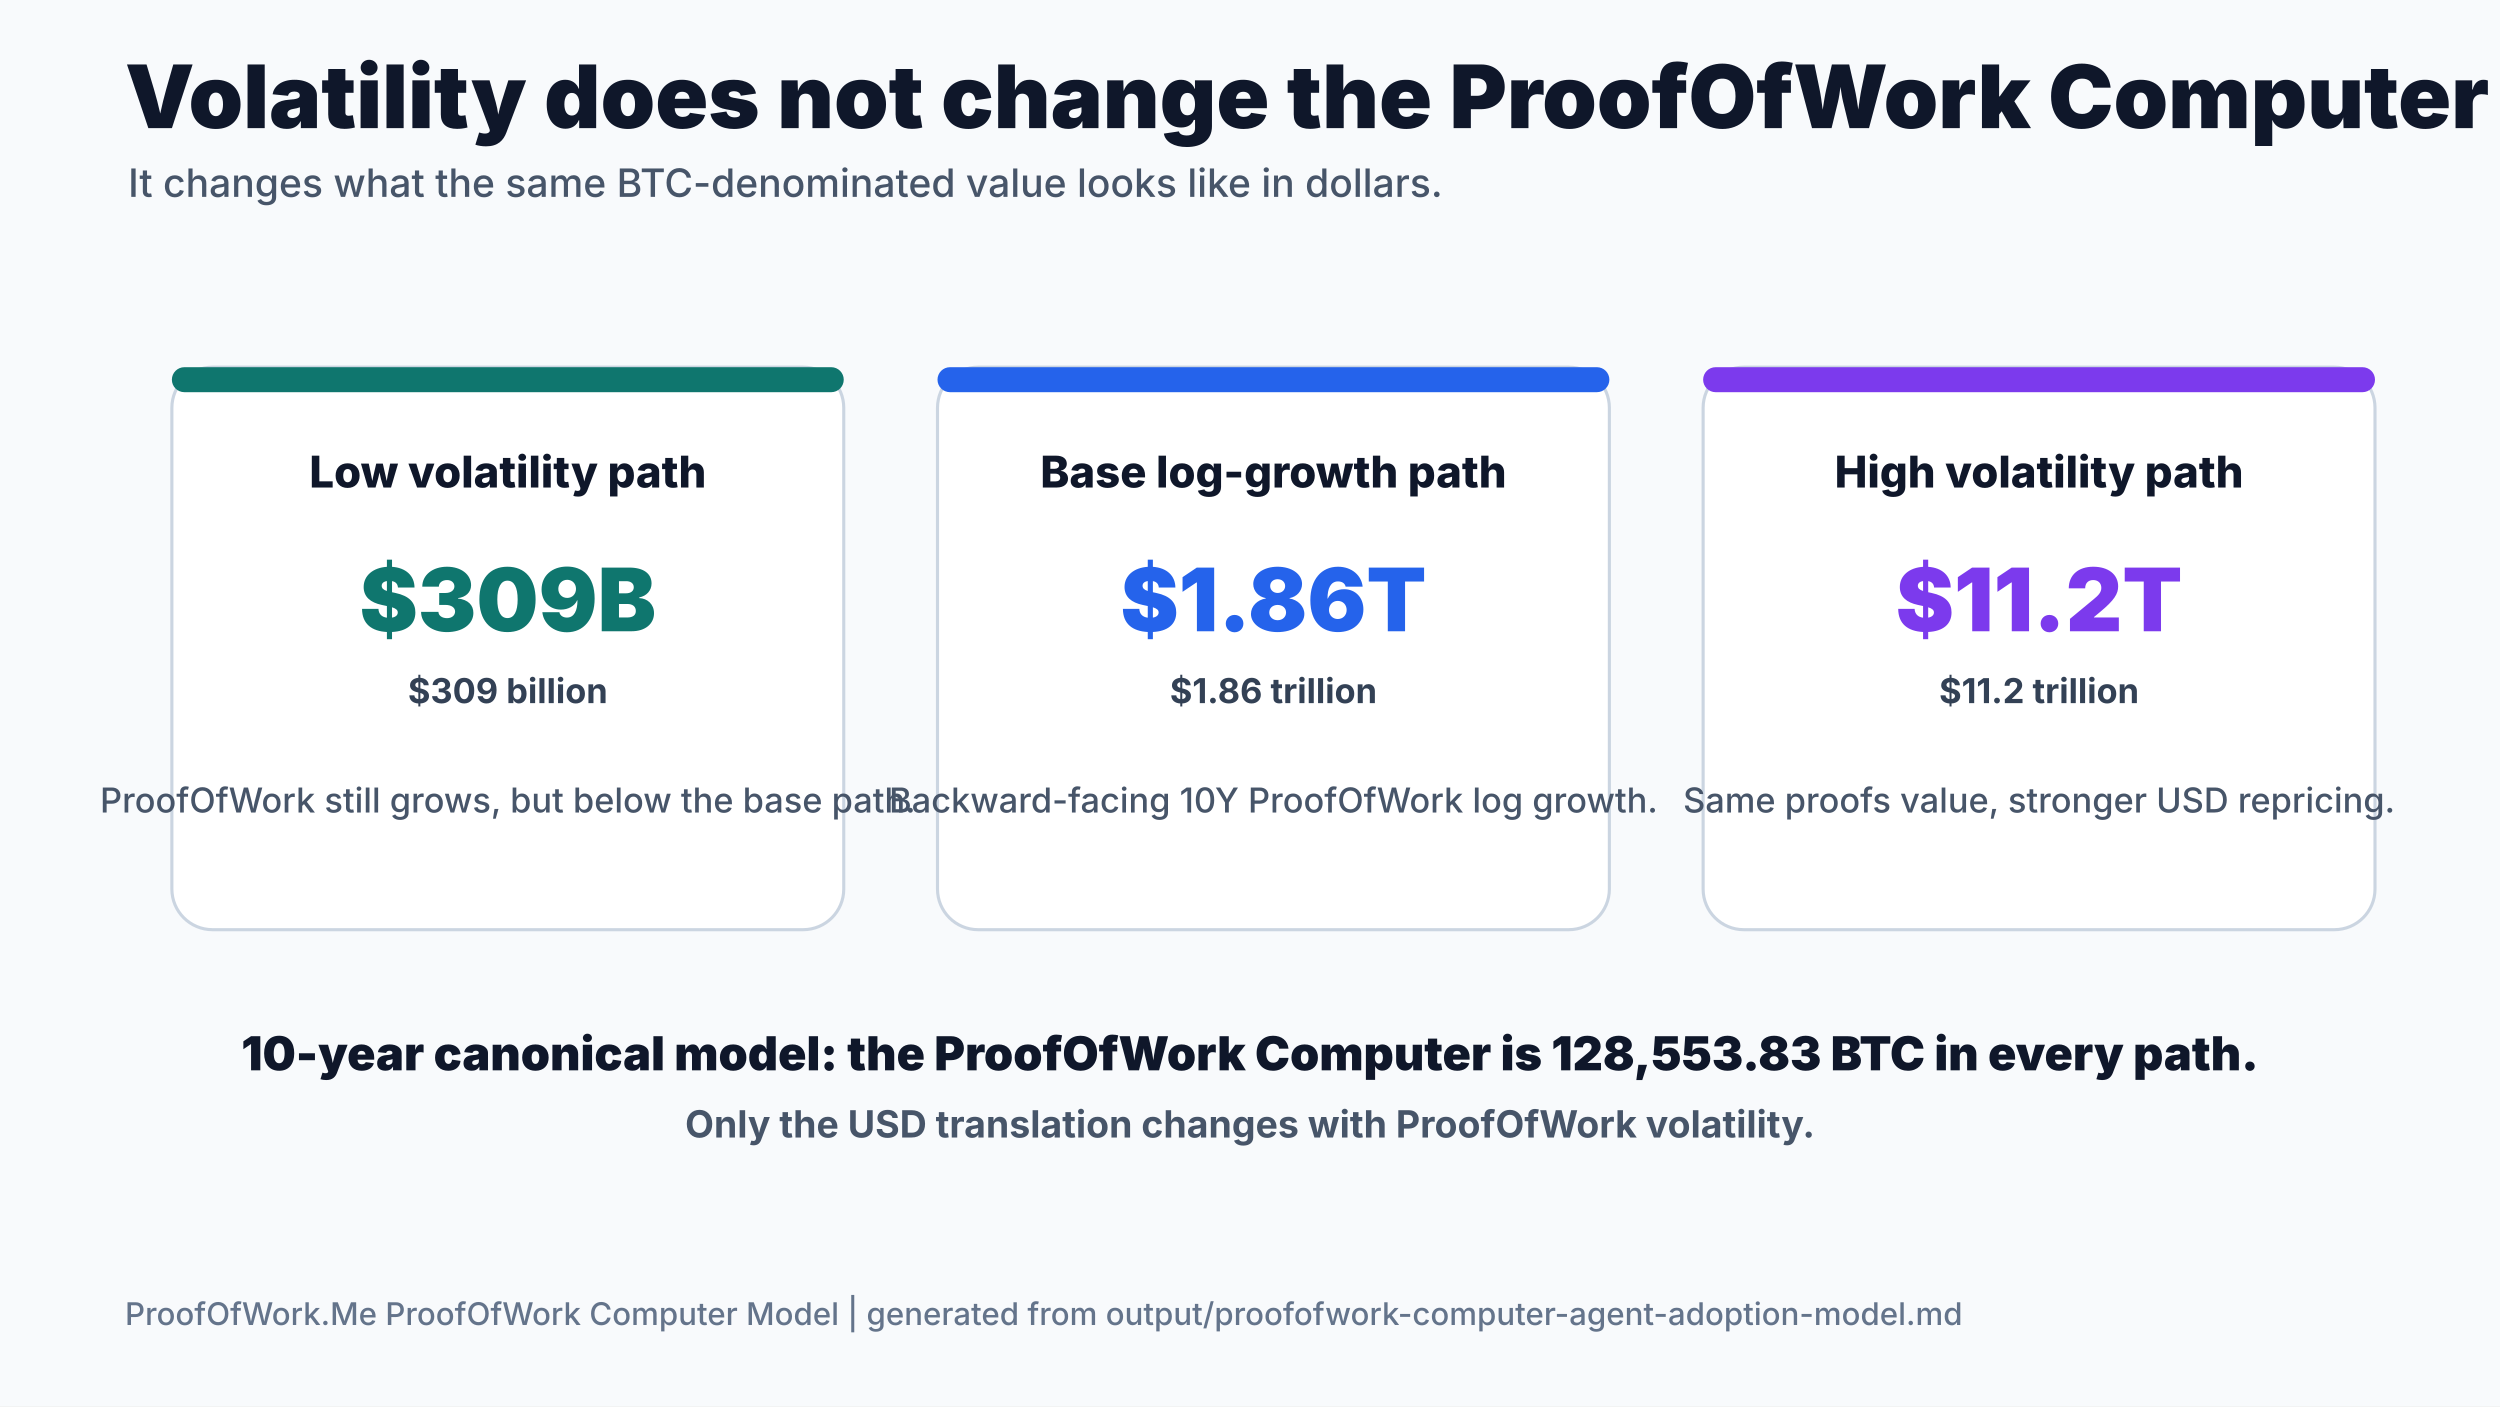
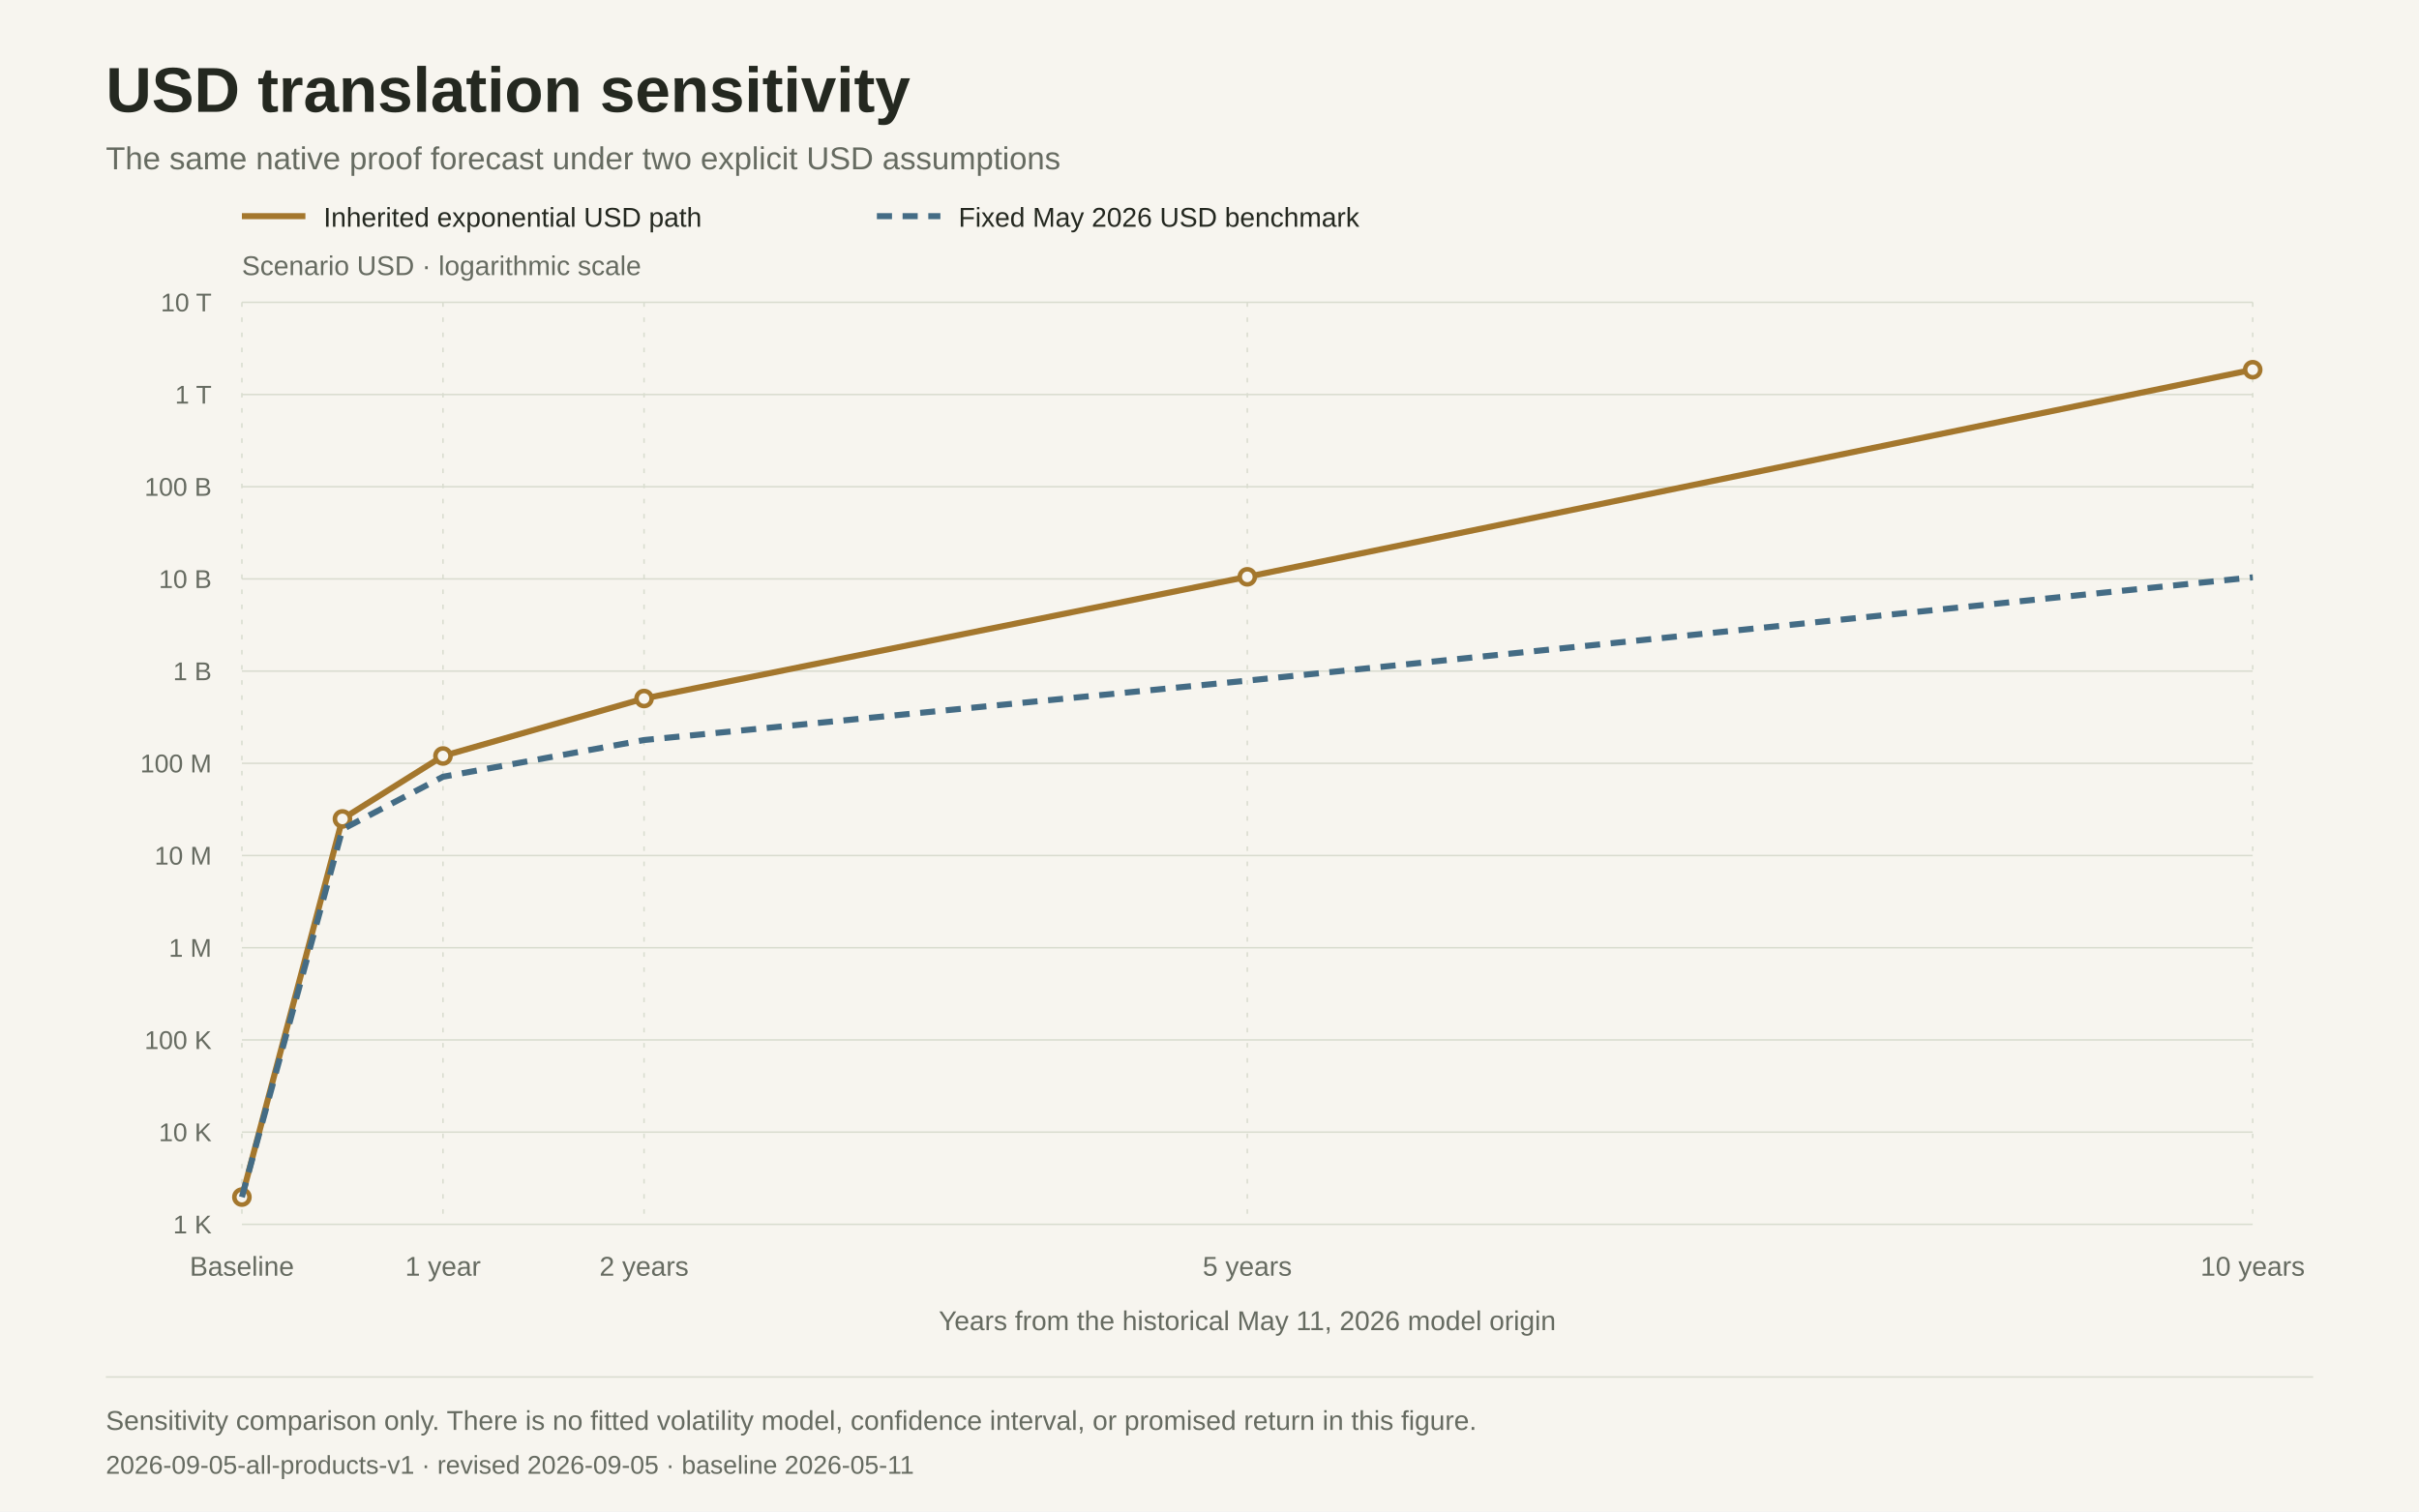
- <svg xmlns="http://www.w3.org/2000/svg" width="1600" height="900" viewBox="0 0 1600 900">
-   <rect width="1600" height="900" fill="#f8fafc" />
-   <text x="80" y="82" text-anchor="start" font-family="Inter, ui-sans-serif, system-ui, -apple-system, BlinkMacSystemFont, Segoe UI, sans-serif" font-size="56" font-weight="850" fill="#0f172a">Volatility does not change the ProofOfWork Computer</text>
-   <text x="82" y="126" text-anchor="start" font-family="Inter, ui-sans-serif, system-ui, -apple-system, BlinkMacSystemFont, Segoe UI, sans-serif" font-size="25" font-weight="500" fill="#475569">It changes what the same BTC-denominated value looks like in dollars.</text>
-   <rect x="110" y="235" width="430" height="360" rx="26" fill="#ffffff" stroke="#cbd5e1" stroke-width="2" />
-   <rect x="110" y="235" width="430" height="16" rx="8" fill="#0f766e" />
-   <text x="325" y="312" text-anchor="middle" font-family="Inter, ui-sans-serif, system-ui, -apple-system, BlinkMacSystemFont, Segoe UI, sans-serif" font-size="28" font-weight="800" fill="#0f172a">Low volatility path</text>
-   <text x="325" y="404" text-anchor="middle" font-family="Inter, ui-sans-serif, system-ui, -apple-system, BlinkMacSystemFont, Segoe UI, sans-serif" font-size="56" font-weight="900" fill="#0f766e">$309B</text>
-   <text x="325" y="450" text-anchor="middle" font-family="Inter, ui-sans-serif, system-ui, -apple-system, BlinkMacSystemFont, Segoe UI, sans-serif" font-size="22" font-weight="700" fill="#334155">$309 billion</text>
-   <text x="325" y="520" text-anchor="middle" font-family="Inter, ui-sans-serif, system-ui, -apple-system, BlinkMacSystemFont, Segoe UI, sans-serif" font-size="22" font-weight="500" fill="#475569">ProofOfWork still grows, but below the base path.</text>
-   <rect x="600" y="235" width="430" height="360" rx="26" fill="#ffffff" stroke="#cbd5e1" stroke-width="2" />
-   <rect x="600" y="235" width="430" height="16" rx="8" fill="#2563eb" />
-   <text x="815" y="312" text-anchor="middle" font-family="Inter, ui-sans-serif, system-ui, -apple-system, BlinkMacSystemFont, Segoe UI, sans-serif" font-size="28" font-weight="800" fill="#0f172a">Base log-growth path</text>
-   <text x="815" y="404" text-anchor="middle" font-family="Inter, ui-sans-serif, system-ui, -apple-system, BlinkMacSystemFont, Segoe UI, sans-serif" font-size="56" font-weight="900" fill="#2563eb">$1.86T</text>
-   <text x="815" y="450" text-anchor="middle" font-family="Inter, ui-sans-serif, system-ui, -apple-system, BlinkMacSystemFont, Segoe UI, sans-serif" font-size="22" font-weight="700" fill="#334155">$1.86 trillion</text>
-   <text x="815" y="520" text-anchor="middle" font-family="Inter, ui-sans-serif, system-ui, -apple-system, BlinkMacSystemFont, Segoe UI, sans-serif" font-size="22" font-weight="500" fill="#475569">Backward-facing 10Y ProofOfWork log growth.</text>
-   <rect x="1090" y="235" width="430" height="360" rx="26" fill="#ffffff" stroke="#cbd5e1" stroke-width="2" />
-   <rect x="1090" y="235" width="430" height="16" rx="8" fill="#7c3aed" />
-   <text x="1305" y="312" text-anchor="middle" font-family="Inter, ui-sans-serif, system-ui, -apple-system, BlinkMacSystemFont, Segoe UI, sans-serif" font-size="28" font-weight="800" fill="#0f172a">High volatility path</text>
-   <text x="1305" y="404" text-anchor="middle" font-family="Inter, ui-sans-serif, system-ui, -apple-system, BlinkMacSystemFont, Segoe UI, sans-serif" font-size="56" font-weight="900" fill="#7c3aed">$11.2T</text>
-   <text x="1305" y="450" text-anchor="middle" font-family="Inter, ui-sans-serif, system-ui, -apple-system, BlinkMacSystemFont, Segoe UI, sans-serif" font-size="22" font-weight="700" fill="#334155">$11.2 trillion</text>
-   <text x="1305" y="520" text-anchor="middle" font-family="Inter, ui-sans-serif, system-ui, -apple-system, BlinkMacSystemFont, Segoe UI, sans-serif" font-size="22" font-weight="500" fill="#475569">Same proofs value, stronger USD repricing.</text>
-   <text x="800" y="685" text-anchor="middle" font-family="Inter, ui-sans-serif, system-ui, -apple-system, BlinkMacSystemFont, Segoe UI, sans-serif" font-size="30" font-weight="850" fill="#0f172a">10-year canonical model: the ProofOfWork Computer is 128,553.83 BTC in every path.</text>
-   <text x="800" y="728" text-anchor="middle" font-family="Inter, ui-sans-serif, system-ui, -apple-system, BlinkMacSystemFont, Segoe UI, sans-serif" font-size="24" font-weight="650" fill="#475569">Only the USD translation changes with ProofOfWork volatility.</text>
-   <text x="80" y="848" text-anchor="start" font-family="Inter, ui-sans-serif, system-ui, -apple-system, BlinkMacSystemFont, Segoe UI, sans-serif" font-size="20" font-weight="500" fill="#64748b">ProofOfWork.Me ProofOfWork Computer Model | generated from output/proofofwork-computer-agent-adoption-model.md</text>
+ <svg xmlns="http://www.w3.org/2000/svg" width="1600" height="1000" viewBox="0 0 1600 1000" role="img" aria-labelledby="title description">
+   <style>text { font-family: Arial, Helvetica, sans-serif; } .mono { font-variant-numeric: tabular-nums; }</style>
+   <rect width="1600" height="1000" fill="#f7f5ef" />
+   <text x="70" y="74" font-size="42" fill="#242820" font-weight="700" text-anchor="start">USD translation sensitivity</text>
+   <text x="70" y="112" font-size="21" fill="#666b61" font-weight="400" text-anchor="start">The same native proof forecast under two explicit USD assumptions</text>
+   <text x="160" y="182" font-size="18" fill="#666b61" font-weight="400" text-anchor="start">Scenario USD · logarithmic scale</text>
+   <line x1="160" x2="1490" y1="810" y2="810" stroke="#d9dccf" />
+   <text x="140" y="816" font-size="17" fill="#666b61" font-weight="400" text-anchor="end">1 K</text>
+   <line x1="160" x2="1490" y1="749" y2="749" stroke="#d9dccf" />
+   <text x="140" y="755" font-size="17" fill="#666b61" font-weight="400" text-anchor="end">10 K</text>
+   <line x1="160" x2="1490" y1="688" y2="688" stroke="#d9dccf" />
+   <text x="140" y="694" font-size="17" fill="#666b61" font-weight="400" text-anchor="end">100 K</text>
+   <line x1="160" x2="1490" y1="627" y2="627" stroke="#d9dccf" />
+   <text x="140" y="633" font-size="17" fill="#666b61" font-weight="400" text-anchor="end">1 M</text>
+   <line x1="160" x2="1490" y1="566" y2="566" stroke="#d9dccf" />
+   <text x="140" y="572" font-size="17" fill="#666b61" font-weight="400" text-anchor="end">10 M</text>
+   <line x1="160" x2="1490" y1="505" y2="505" stroke="#d9dccf" />
+   <text x="140" y="511" font-size="17" fill="#666b61" font-weight="400" text-anchor="end">100 M</text>
+   <line x1="160" x2="1490" y1="444" y2="444" stroke="#d9dccf" />
+   <text x="140" y="450" font-size="17" fill="#666b61" font-weight="400" text-anchor="end">1 B</text>
+   <line x1="160" x2="1490" y1="383" y2="383" stroke="#d9dccf" />
+   <text x="140" y="389" font-size="17" fill="#666b61" font-weight="400" text-anchor="end">10 B</text>
+   <line x1="160" x2="1490" y1="322" y2="322" stroke="#d9dccf" />
+   <text x="140" y="328" font-size="17" fill="#666b61" font-weight="400" text-anchor="end">100 B</text>
+   <line x1="160" x2="1490" y1="261" y2="261" stroke="#d9dccf" />
+   <text x="140" y="267" font-size="17" fill="#666b61" font-weight="400" text-anchor="end">1 T</text>
+   <line x1="160" x2="1490" y1="200" y2="200" stroke="#d9dccf" />
+   <text x="140" y="206" font-size="17" fill="#666b61" font-weight="400" text-anchor="end">10 T</text>
+   <line x1="160" x2="160" y1="200" y2="810" stroke="#d9dccf" stroke-dasharray="3 7" />
+   <text x="160" y="844" font-size="18" fill="#666b61" font-weight="400" text-anchor="middle">Baseline</text>
+   <line x1="293" x2="293" y1="200" y2="810" stroke="#d9dccf" stroke-dasharray="3 7" />
+   <text x="293" y="844" font-size="18" fill="#666b61" font-weight="400" text-anchor="middle">1 year</text>
+   <line x1="426" x2="426" y1="200" y2="810" stroke="#d9dccf" stroke-dasharray="3 7" />
+   <text x="426" y="844" font-size="18" fill="#666b61" font-weight="400" text-anchor="middle">2 years</text>
+   <line x1="825" x2="825" y1="200" y2="810" stroke="#d9dccf" stroke-dasharray="3 7" />
+   <text x="825" y="844" font-size="18" fill="#666b61" font-weight="400" text-anchor="middle">5 years</text>
+   <line x1="1490" x2="1490" y1="200" y2="810" stroke="#d9dccf" stroke-dasharray="3 7" />
+   <text x="1490" y="844" font-size="18" fill="#666b61" font-weight="400" text-anchor="middle">10 years</text>
+   <line x1="160" x2="202" y1="143" y2="143" stroke="#a4772d" stroke-width="4" />
+   <text x="214" y="150" font-size="18" fill="#242820" font-weight="400" text-anchor="start">Inherited exponential USD path</text>
+   <polyline fill="none" stroke="#a4772d" stroke-width="4" points="160,791.98 226.5,541.785 293,500.154 426,462.132 825,381.614 1490,244.596" />
+   <circle cx="160" cy="791.98" r="5" fill="#f7f5ef" stroke="#a4772d" stroke-width="3" />
+   <circle cx="226.5" cy="541.785" r="5" fill="#f7f5ef" stroke="#a4772d" stroke-width="3" />
+   <circle cx="293" cy="500.154" r="5" fill="#f7f5ef" stroke="#a4772d" stroke-width="3" />
+   <circle cx="426" cy="462.132" r="5" fill="#f7f5ef" stroke="#a4772d" stroke-width="3" />
+   <circle cx="825" cy="381.614" r="5" fill="#f7f5ef" stroke="#a4772d" stroke-width="3" />
+   <circle cx="1490" cy="244.596" r="5" fill="#f7f5ef" stroke="#a4772d" stroke-width="3" />
+   <line x1="580" x2="622" y1="143" y2="143" stroke="#446c85" stroke-width="4" stroke-dasharray="10 7" />
+   <text x="634" y="150" font-size="18" fill="#242820" font-weight="400" text-anchor="start">Fixed May 2026 USD benchmark</text>
+   <polyline fill="none" stroke="#446c85" stroke-width="4" stroke-dasharray="10 7" points="160,791.98 226.5,548.654 293,513.892 426,489.606 825,450.3 1490,381.968" />
+   <text x="825" y="880" font-size="18" fill="#666b61" font-weight="400" text-anchor="middle">Years from the historical May 11, 2026 model origin</text>
+   <line x1="70" y1="911" x2="1530" y2="911" stroke="#d9dccf" />
+   <text x="70" y="946" font-size="18" fill="#666b61" font-weight="400" text-anchor="start">Sensitivity comparison only. There is no fitted volatility model, confidence interval, or promised return in this figure.</text>
+   <text x="70" y="975" font-size="17" fill="#666b61" font-weight="400" text-anchor="start">2026-09-05-all-products-v1 · revised 2026-09-05 · baseline 2026-05-11</text>
</svg>
